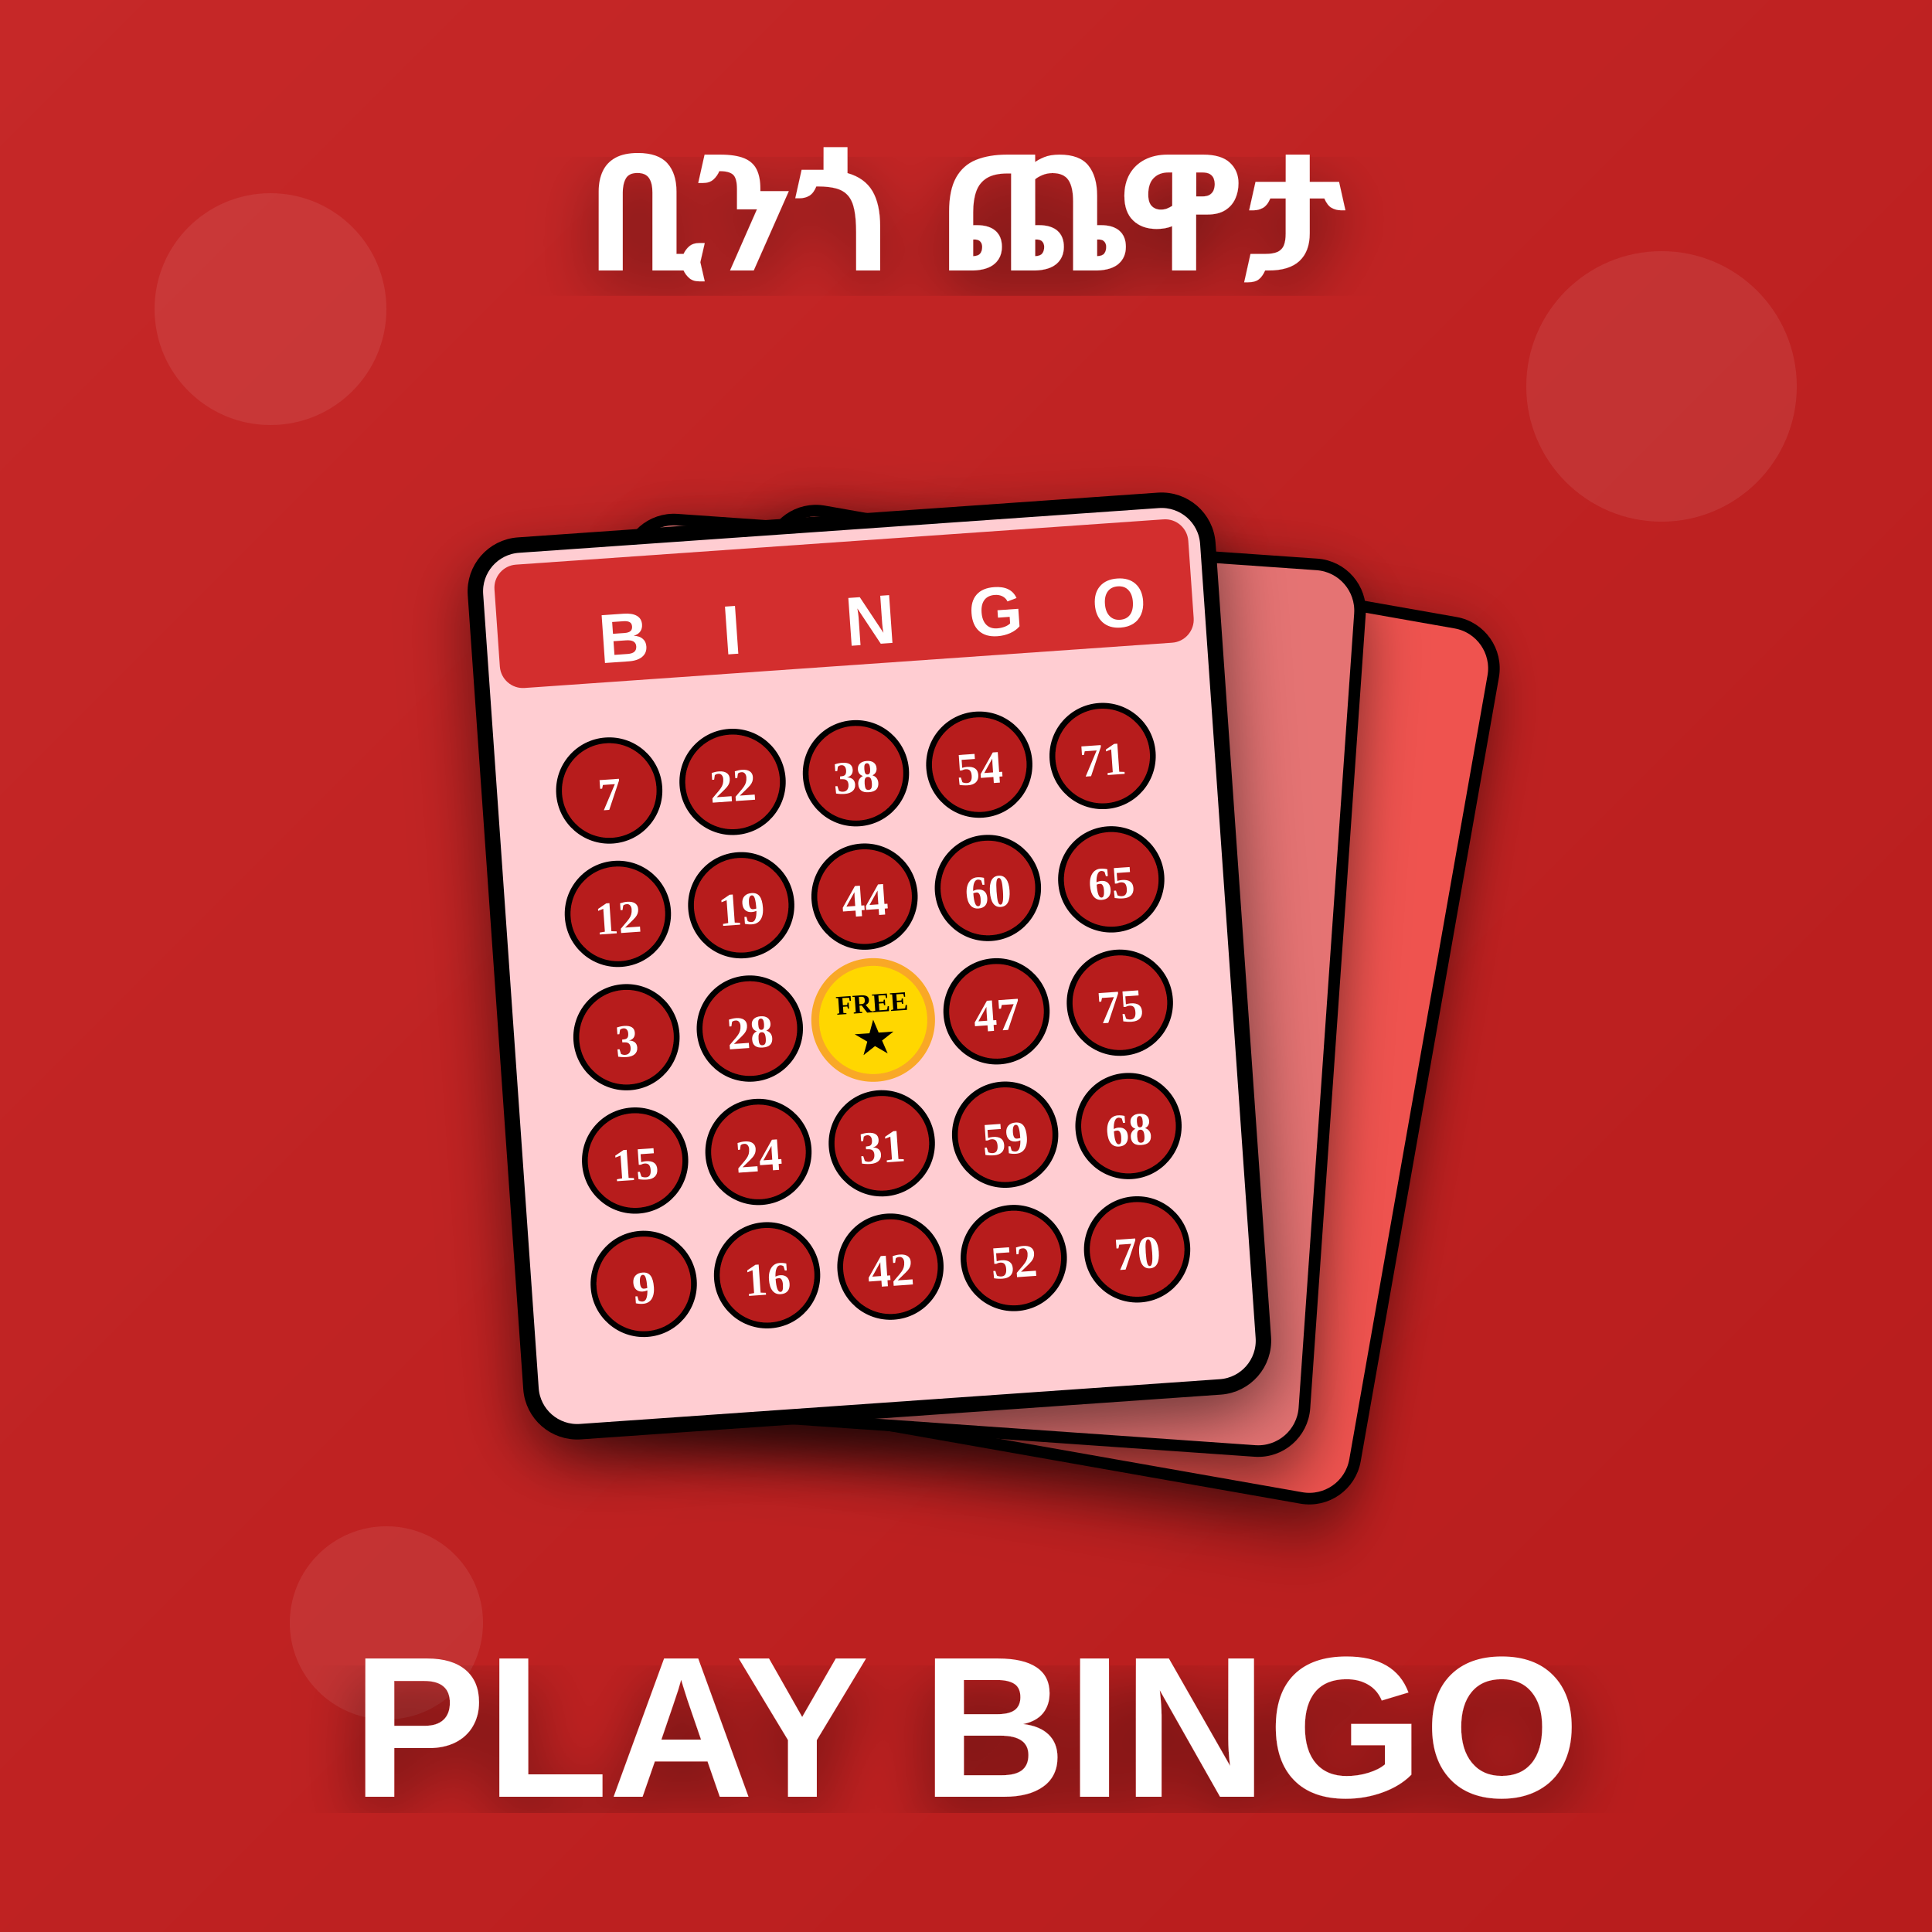
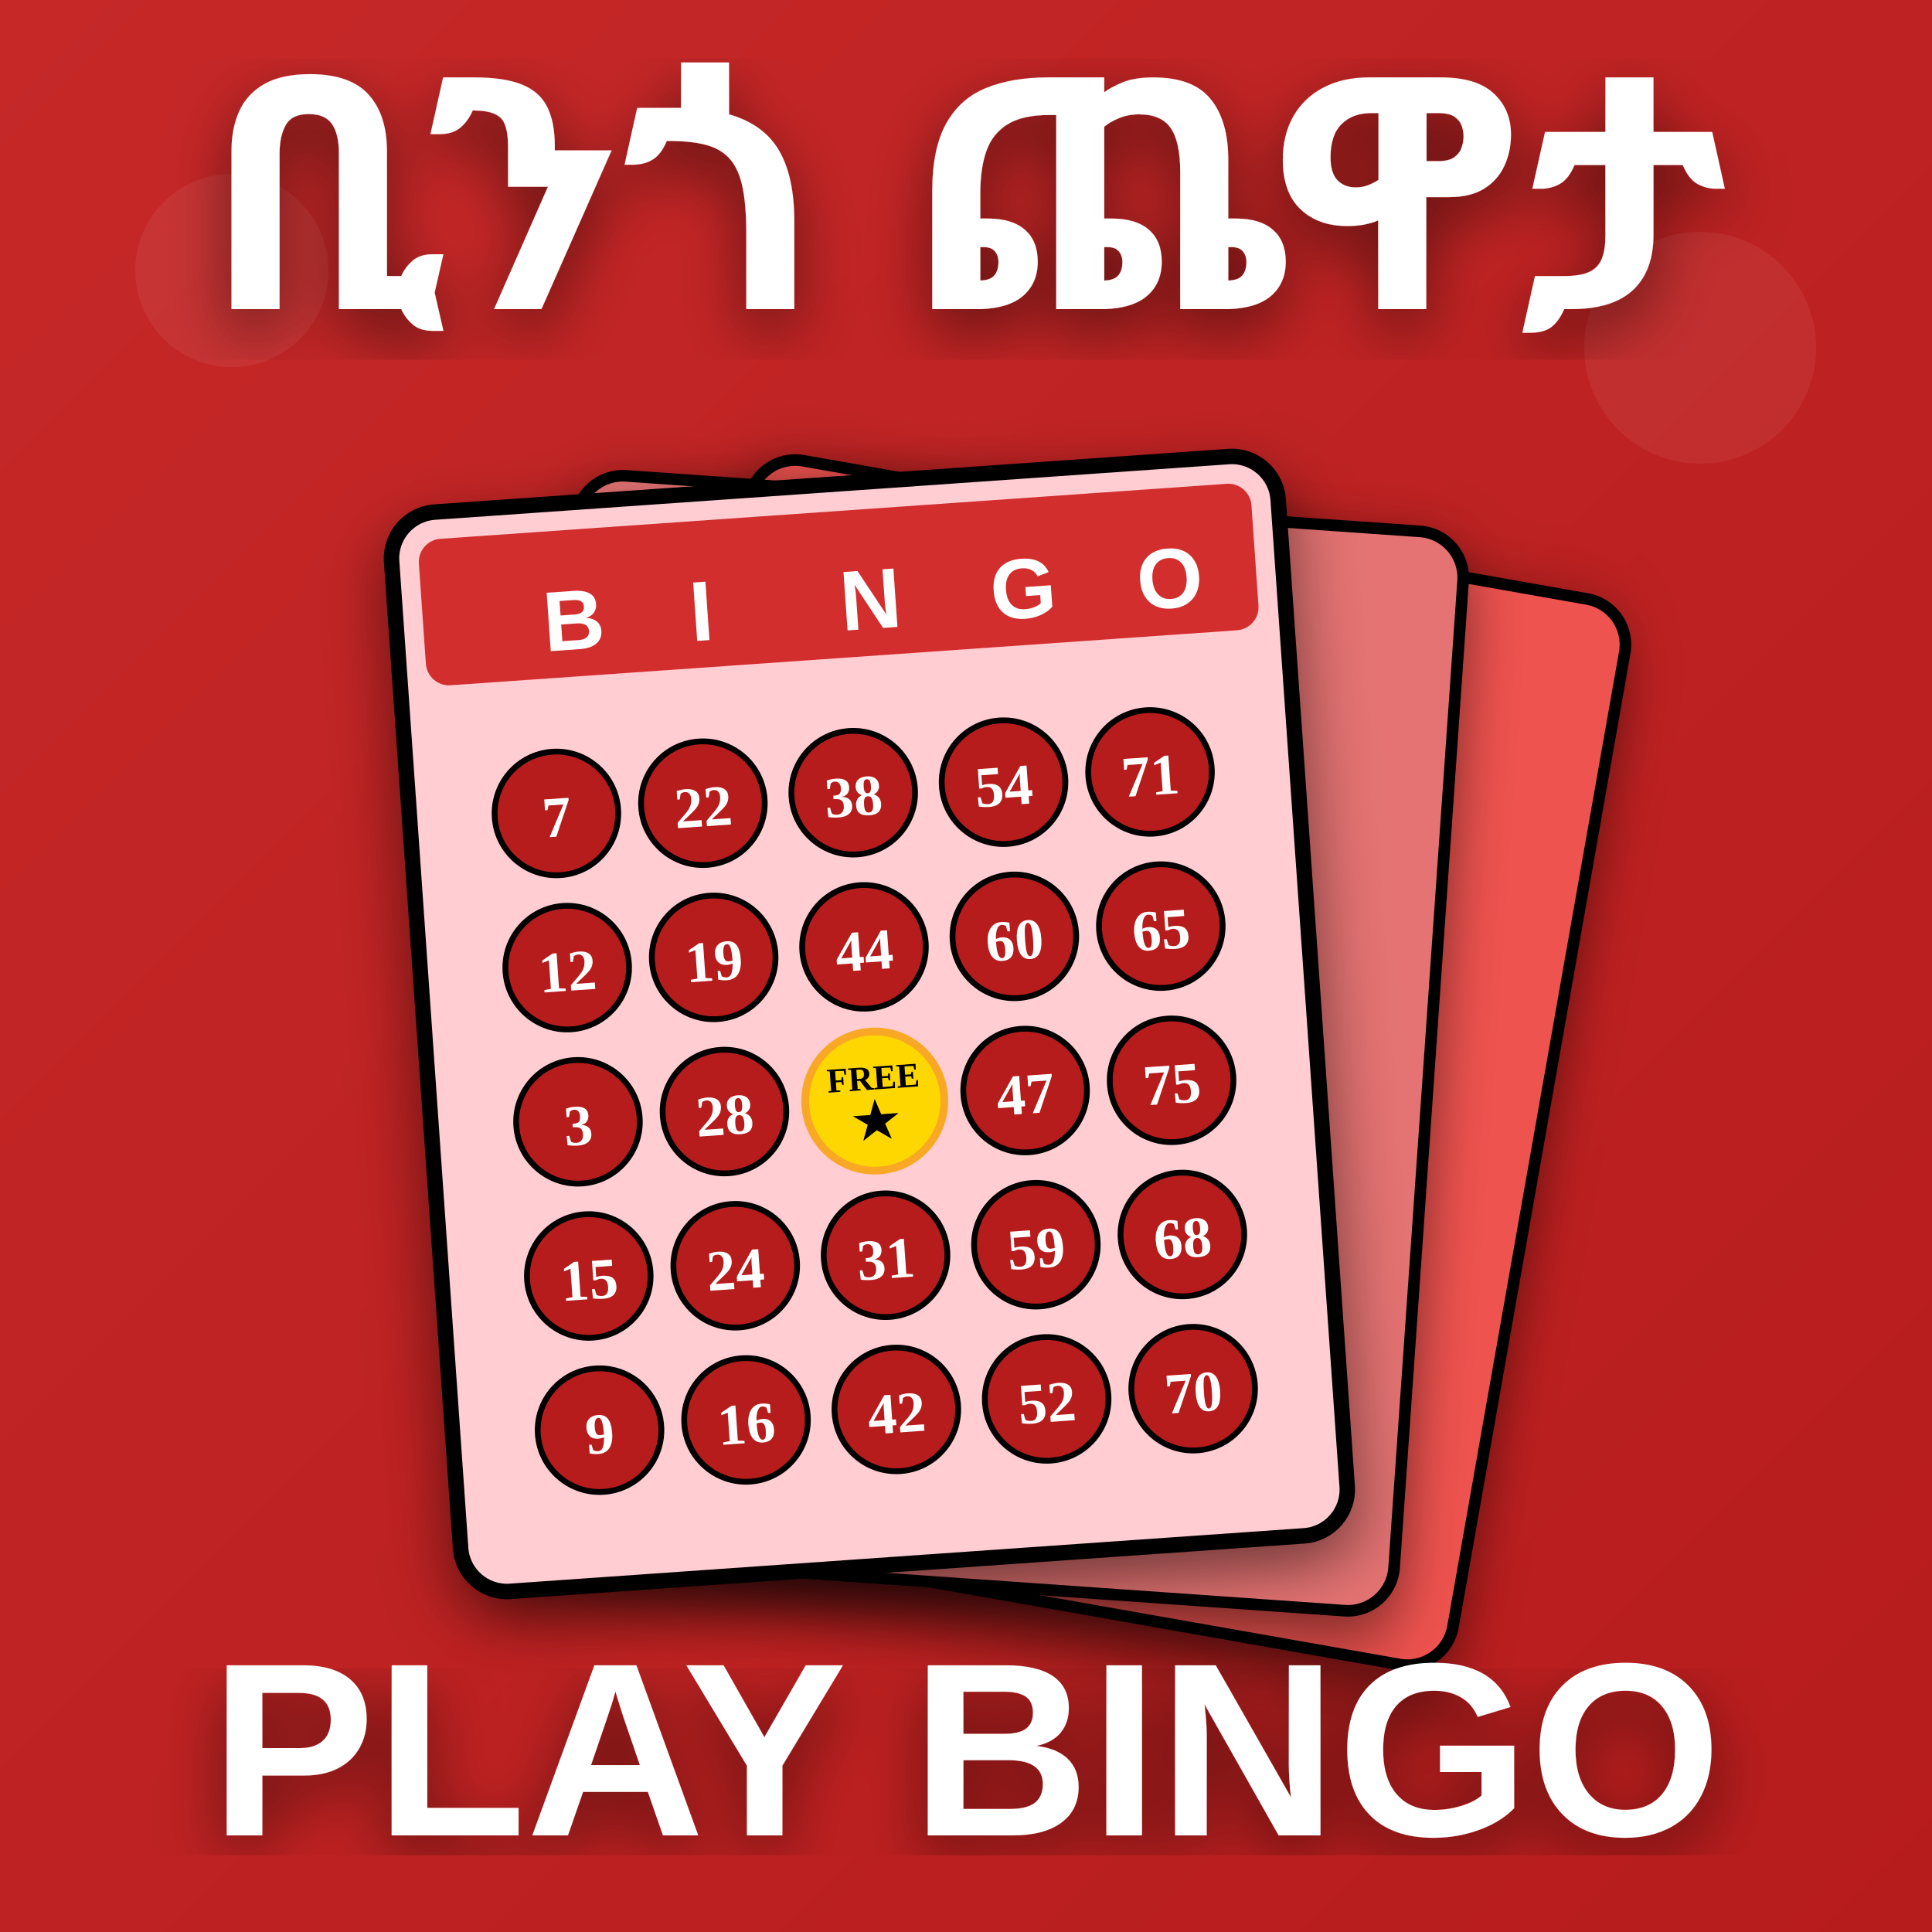
<svg xmlns="http://www.w3.org/2000/svg" viewBox="0 0 500 500" width="500" height="500">
  <defs>
    <linearGradient id="bg1" x1="0%" y1="0%" x2="100%" y2="100%">
      <stop offset="0%" stop-color="#c62828" />
      <stop offset="100%" stop-color="#b71c1c" />
    </linearGradient>
    <filter id="shadow1">
      <feDropShadow dx="0" dy="6" stdDeviation="8" flood-opacity="0.5" />
    </filter>
  </defs>
  <rect width="500" height="500" fill="url(#bg1)" />
-   <circle cx="70" cy="80" r="30" fill="#ffffff" opacity="0.08" />
-   <circle cx="430" cy="100" r="35" fill="#ffffff" opacity="0.08" />
-   <circle cx="100" cy="420" r="25" fill="#ffffff" opacity="0.08" />
-   <g transform="translate(275, 260) rotate(10)" filter="url(#shadow1)">
-     <rect x="-95" y="-115" width="190" height="230" rx="12" fill="#ef5350" stroke="#000000" stroke-width="3" />
+   <circle cx="60" cy="70" r="25" fill="#ffffff" opacity="0.06" />
+   <circle cx="440" cy="90" r="30" fill="#ffffff" opacity="0.06" />
+   <g transform="translate(285, 275) rotate(10)" filter="url(#shadow1)">
+     <rect x="-115" y="-140" width="230" height="280" rx="12" fill="#ef5350" stroke="#000000" stroke-width="3" />
  </g>
-   <g transform="translate(250, 255) rotate(4)" filter="url(#shadow1)">
-     <rect x="-95" y="-115" width="190" height="230" rx="12" fill="#e57373" stroke="#000000" stroke-width="3" />
+   <g transform="translate(255, 270) rotate(4)" filter="url(#shadow1)">
+     <rect x="-115" y="-140" width="230" height="280" rx="12" fill="#e57373" stroke="#000000" stroke-width="3" />
  </g>
-   <g transform="translate(225, 250) rotate(-4)" filter="url(#shadow1)">
-     <rect x="-95" y="-115" width="190" height="230" rx="12" fill="#ffcdd2" stroke="#000000" stroke-width="4" />
-     <rect x="-90" y="-110" width="180" height="32" rx="6" fill="#d32f2f" />
-     <text x="-64" y="-83" font-family="Arial, sans-serif" font-size="18" font-weight="bold" fill="#ffffff">B</text>
-     <text x="-32" y="-83" font-family="Arial, sans-serif" font-size="18" font-weight="bold" fill="#ffffff">I</text>
-     <text x="0" y="-83" font-family="Arial, sans-serif" font-size="18" font-weight="bold" fill="#ffffff">N</text>
-     <text x="32" y="-83" font-family="Arial, sans-serif" font-size="18" font-weight="bold" fill="#ffffff">G</text>
-     <text x="64" y="-83" font-family="Arial, sans-serif" font-size="18" font-weight="bold" fill="#ffffff">O</text>
-     <circle cx="-64" cy="-50" r="13" fill="#b71c1c" stroke="#000000" stroke-width="1.5" />
-     <text x="-64" y="-45" font-size="12" font-weight="bold" fill="#ffffff" text-anchor="middle">7</text>
-     <circle cx="-32" cy="-50" r="13" fill="#b71c1c" stroke="#000000" stroke-width="1.5" />
-     <text x="-32" y="-45" font-size="12" font-weight="bold" fill="#ffffff" text-anchor="middle">22</text>
-     <circle cx="0" cy="-50" r="13" fill="#b71c1c" stroke="#000000" stroke-width="1.5" />
-     <text x="0" y="-45" font-size="12" font-weight="bold" fill="#ffffff" text-anchor="middle">38</text>
-     <circle cx="32" cy="-50" r="13" fill="#b71c1c" stroke="#000000" stroke-width="1.5" />
-     <text x="32" y="-45" font-size="12" font-weight="bold" fill="#ffffff" text-anchor="middle">54</text>
-     <circle cx="64" cy="-50" r="13" fill="#b71c1c" stroke="#000000" stroke-width="1.5" />
-     <text x="64" y="-45" font-size="12" font-weight="bold" fill="#ffffff" text-anchor="middle">71</text>
-     <circle cx="-64" cy="-18" r="13" fill="#b71c1c" stroke="#000000" stroke-width="1.5" />
-     <text x="-64" y="-13" font-size="12" font-weight="bold" fill="#ffffff" text-anchor="middle">12</text>
-     <circle cx="-32" cy="-18" r="13" fill="#b71c1c" stroke="#000000" stroke-width="1.5" />
-     <text x="-32" y="-13" font-size="12" font-weight="bold" fill="#ffffff" text-anchor="middle">19</text>
-     <circle cx="0" cy="-18" r="13" fill="#b71c1c" stroke="#000000" stroke-width="1.5" />
-     <text x="0" y="-13" font-size="12" font-weight="bold" fill="#ffffff" text-anchor="middle">44</text>
-     <circle cx="32" cy="-18" r="13" fill="#b71c1c" stroke="#000000" stroke-width="1.5" />
-     <text x="32" y="-13" font-size="12" font-weight="bold" fill="#ffffff" text-anchor="middle">60</text>
-     <circle cx="64" cy="-18" r="13" fill="#b71c1c" stroke="#000000" stroke-width="1.5" />
-     <text x="64" y="-13" font-size="12" font-weight="bold" fill="#ffffff" text-anchor="middle">65</text>
-     <circle cx="-64" cy="14" r="13" fill="#b71c1c" stroke="#000000" stroke-width="1.5" />
-     <text x="-64" y="19" font-size="12" font-weight="bold" fill="#ffffff" text-anchor="middle">3</text>
-     <circle cx="-32" cy="14" r="13" fill="#b71c1c" stroke="#000000" stroke-width="1.5" />
-     <text x="-32" y="19" font-size="12" font-weight="bold" fill="#ffffff" text-anchor="middle">28</text>
-     <circle cx="0" cy="14" r="15" fill="#ffd700" stroke="#f9a825" stroke-width="2" />
-     <text x="0" y="12" font-size="7" font-weight="bold" fill="#000000" text-anchor="middle">FREE</text>
-     <text x="0" y="22" font-size="11" font-weight="bold" fill="#000000" text-anchor="middle">★</text>
-     <circle cx="32" cy="14" r="13" fill="#b71c1c" stroke="#000000" stroke-width="1.5" />
-     <text x="32" y="19" font-size="12" font-weight="bold" fill="#ffffff" text-anchor="middle">47</text>
-     <circle cx="64" cy="14" r="13" fill="#b71c1c" stroke="#000000" stroke-width="1.5" />
-     <text x="64" y="19" font-size="12" font-weight="bold" fill="#ffffff" text-anchor="middle">75</text>
-     <circle cx="-64" cy="46" r="13" fill="#b71c1c" stroke="#000000" stroke-width="1.5" />
-     <text x="-64" y="51" font-size="12" font-weight="bold" fill="#ffffff" text-anchor="middle">15</text>
-     <circle cx="-32" cy="46" r="13" fill="#b71c1c" stroke="#000000" stroke-width="1.5" />
-     <text x="-32" y="51" font-size="12" font-weight="bold" fill="#ffffff" text-anchor="middle">24</text>
-     <circle cx="0" cy="46" r="13" fill="#b71c1c" stroke="#000000" stroke-width="1.5" />
-     <text x="0" y="51" font-size="12" font-weight="bold" fill="#ffffff" text-anchor="middle">31</text>
-     <circle cx="32" cy="46" r="13" fill="#b71c1c" stroke="#000000" stroke-width="1.5" />
-     <text x="32" y="51" font-size="12" font-weight="bold" fill="#ffffff" text-anchor="middle">59</text>
-     <circle cx="64" cy="46" r="13" fill="#b71c1c" stroke="#000000" stroke-width="1.5" />
-     <text x="64" y="51" font-size="12" font-weight="bold" fill="#ffffff" text-anchor="middle">68</text>
-     <circle cx="-64" cy="78" r="13" fill="#b71c1c" stroke="#000000" stroke-width="1.5" />
-     <text x="-64" y="83" font-size="12" font-weight="bold" fill="#ffffff" text-anchor="middle">9</text>
-     <circle cx="-32" cy="78" r="13" fill="#b71c1c" stroke="#000000" stroke-width="1.5" />
-     <text x="-32" y="83" font-size="12" font-weight="bold" fill="#ffffff" text-anchor="middle">16</text>
-     <circle cx="0" cy="78" r="13" fill="#b71c1c" stroke="#000000" stroke-width="1.5" />
-     <text x="0" y="83" font-size="12" font-weight="bold" fill="#ffffff" text-anchor="middle">42</text>
-     <circle cx="32" cy="78" r="13" fill="#b71c1c" stroke="#000000" stroke-width="1.5" />
-     <text x="32" y="83" font-size="12" font-weight="bold" fill="#ffffff" text-anchor="middle">52</text>
-     <circle cx="64" cy="78" r="13" fill="#b71c1c" stroke="#000000" stroke-width="1.5" />
-     <text x="64" y="83" font-size="12" font-weight="bold" fill="#ffffff" text-anchor="middle">70</text>
+   <g transform="translate(225, 265) rotate(-4)" filter="url(#shadow1)">
+     <rect x="-115" y="-140" width="230" height="280" rx="12" fill="#ffcdd2" stroke="#000000" stroke-width="4" />
+     <rect x="-108" y="-133" width="216" height="38" rx="6" fill="#d32f2f" />
+     <text x="-77" y="-102" font-family="Arial, sans-serif" font-size="22" font-weight="bold" fill="#ffffff">B</text>
+     <text x="-39" y="-102" font-family="Arial, sans-serif" font-size="22" font-weight="bold" fill="#ffffff">I</text>
+     <text x="0" y="-102" font-family="Arial, sans-serif" font-size="22" font-weight="bold" fill="#ffffff">N</text>
+     <text x="39" y="-102" font-family="Arial, sans-serif" font-size="22" font-weight="bold" fill="#ffffff">G</text>
+     <text x="77" y="-102" font-family="Arial, sans-serif" font-size="22" font-weight="bold" fill="#ffffff">O</text>
+     <circle cx="-77" cy="-60" r="16" fill="#b71c1c" stroke="#000000" stroke-width="1.5" />
+     <text x="-77" y="-54" font-size="15" font-weight="bold" fill="#ffffff" text-anchor="middle">7</text>
+     <circle cx="-39" cy="-60" r="16" fill="#b71c1c" stroke="#000000" stroke-width="1.5" />
+     <text x="-39" y="-54" font-size="15" font-weight="bold" fill="#ffffff" text-anchor="middle">22</text>
+     <circle cx="0" cy="-60" r="16" fill="#b71c1c" stroke="#000000" stroke-width="1.5" />
+     <text x="0" y="-54" font-size="15" font-weight="bold" fill="#ffffff" text-anchor="middle">38</text>
+     <circle cx="39" cy="-60" r="16" fill="#b71c1c" stroke="#000000" stroke-width="1.5" />
+     <text x="39" y="-54" font-size="15" font-weight="bold" fill="#ffffff" text-anchor="middle">54</text>
+     <circle cx="77" cy="-60" r="16" fill="#b71c1c" stroke="#000000" stroke-width="1.5" />
+     <text x="77" y="-54" font-size="15" font-weight="bold" fill="#ffffff" text-anchor="middle">71</text>
+     <circle cx="-77" cy="-20" r="16" fill="#b71c1c" stroke="#000000" stroke-width="1.5" />
+     <text x="-77" y="-14" font-size="15" font-weight="bold" fill="#ffffff" text-anchor="middle">12</text>
+     <circle cx="-39" cy="-20" r="16" fill="#b71c1c" stroke="#000000" stroke-width="1.5" />
+     <text x="-39" y="-14" font-size="15" font-weight="bold" fill="#ffffff" text-anchor="middle">19</text>
+     <circle cx="0" cy="-20" r="16" fill="#b71c1c" stroke="#000000" stroke-width="1.5" />
+     <text x="0" y="-14" font-size="15" font-weight="bold" fill="#ffffff" text-anchor="middle">44</text>
+     <circle cx="39" cy="-20" r="16" fill="#b71c1c" stroke="#000000" stroke-width="1.5" />
+     <text x="39" y="-14" font-size="15" font-weight="bold" fill="#ffffff" text-anchor="middle">60</text>
+     <circle cx="77" cy="-20" r="16" fill="#b71c1c" stroke="#000000" stroke-width="1.5" />
+     <text x="77" y="-14" font-size="15" font-weight="bold" fill="#ffffff" text-anchor="middle">65</text>
+     <circle cx="-77" cy="20" r="16" fill="#b71c1c" stroke="#000000" stroke-width="1.5" />
+     <text x="-77" y="26" font-size="15" font-weight="bold" fill="#ffffff" text-anchor="middle">3</text>
+     <circle cx="-39" cy="20" r="16" fill="#b71c1c" stroke="#000000" stroke-width="1.5" />
+     <text x="-39" y="26" font-size="15" font-weight="bold" fill="#ffffff" text-anchor="middle">28</text>
+     <circle cx="0" cy="20" r="18" fill="#ffd700" stroke="#f9a825" stroke-width="2" />
+     <text x="0" y="17" font-size="9" font-weight="bold" fill="#000000" text-anchor="middle">FREE</text>
+     <text x="0" y="29" font-size="13" font-weight="bold" fill="#000000" text-anchor="middle">★</text>
+     <circle cx="39" cy="20" r="16" fill="#b71c1c" stroke="#000000" stroke-width="1.5" />
+     <text x="39" y="26" font-size="15" font-weight="bold" fill="#ffffff" text-anchor="middle">47</text>
+     <circle cx="77" cy="20" r="16" fill="#b71c1c" stroke="#000000" stroke-width="1.5" />
+     <text x="77" y="26" font-size="15" font-weight="bold" fill="#ffffff" text-anchor="middle">75</text>
+     <circle cx="-77" cy="60" r="16" fill="#b71c1c" stroke="#000000" stroke-width="1.5" />
+     <text x="-77" y="66" font-size="15" font-weight="bold" fill="#ffffff" text-anchor="middle">15</text>
+     <circle cx="-39" cy="60" r="16" fill="#b71c1c" stroke="#000000" stroke-width="1.5" />
+     <text x="-39" y="66" font-size="15" font-weight="bold" fill="#ffffff" text-anchor="middle">24</text>
+     <circle cx="0" cy="60" r="16" fill="#b71c1c" stroke="#000000" stroke-width="1.5" />
+     <text x="0" y="66" font-size="15" font-weight="bold" fill="#ffffff" text-anchor="middle">31</text>
+     <circle cx="39" cy="60" r="16" fill="#b71c1c" stroke="#000000" stroke-width="1.5" />
+     <text x="39" y="66" font-size="15" font-weight="bold" fill="#ffffff" text-anchor="middle">59</text>
+     <circle cx="77" cy="60" r="16" fill="#b71c1c" stroke="#000000" stroke-width="1.5" />
+     <text x="77" y="66" font-size="15" font-weight="bold" fill="#ffffff" text-anchor="middle">68</text>
+     <circle cx="-77" cy="100" r="16" fill="#b71c1c" stroke="#000000" stroke-width="1.5" />
+     <text x="-77" y="106" font-size="15" font-weight="bold" fill="#ffffff" text-anchor="middle">9</text>
+     <circle cx="-39" cy="100" r="16" fill="#b71c1c" stroke="#000000" stroke-width="1.5" />
+     <text x="-39" y="106" font-size="15" font-weight="bold" fill="#ffffff" text-anchor="middle">16</text>
+     <circle cx="0" cy="100" r="16" fill="#b71c1c" stroke="#000000" stroke-width="1.5" />
+     <text x="0" y="106" font-size="15" font-weight="bold" fill="#ffffff" text-anchor="middle">42</text>
+     <circle cx="39" cy="100" r="16" fill="#b71c1c" stroke="#000000" stroke-width="1.5" />
+     <text x="39" y="106" font-size="15" font-weight="bold" fill="#ffffff" text-anchor="middle">52</text>
+     <circle cx="77" cy="100" r="16" fill="#b71c1c" stroke="#000000" stroke-width="1.5" />
+     <text x="77" y="106" font-size="15" font-weight="bold" fill="#ffffff" text-anchor="middle">70</text>
  </g>
-   <text x="250" y="70" font-family="Arial, sans-serif" font-size="42" font-weight="bold" fill="#ffffff" text-anchor="middle" filter="url(#shadow1)">ቢንጎ ጨዋታ</text>
-   <text x="250" y="465" font-family="Arial, sans-serif" font-size="52" font-weight="bold" fill="#ffffff" text-anchor="middle" filter="url(#shadow1)">PLAY BINGO</text>
+   <text x="250" y="80" font-family="Arial, sans-serif" font-size="84" font-weight="bold" fill="#ffffff" text-anchor="middle" filter="url(#shadow1)">ቢንጎ ጨዋታ</text>
+   <text x="250" y="475" font-family="Arial, sans-serif" font-size="64" font-weight="bold" fill="#ffffff" text-anchor="middle" filter="url(#shadow1)">PLAY BINGO</text>
</svg>
